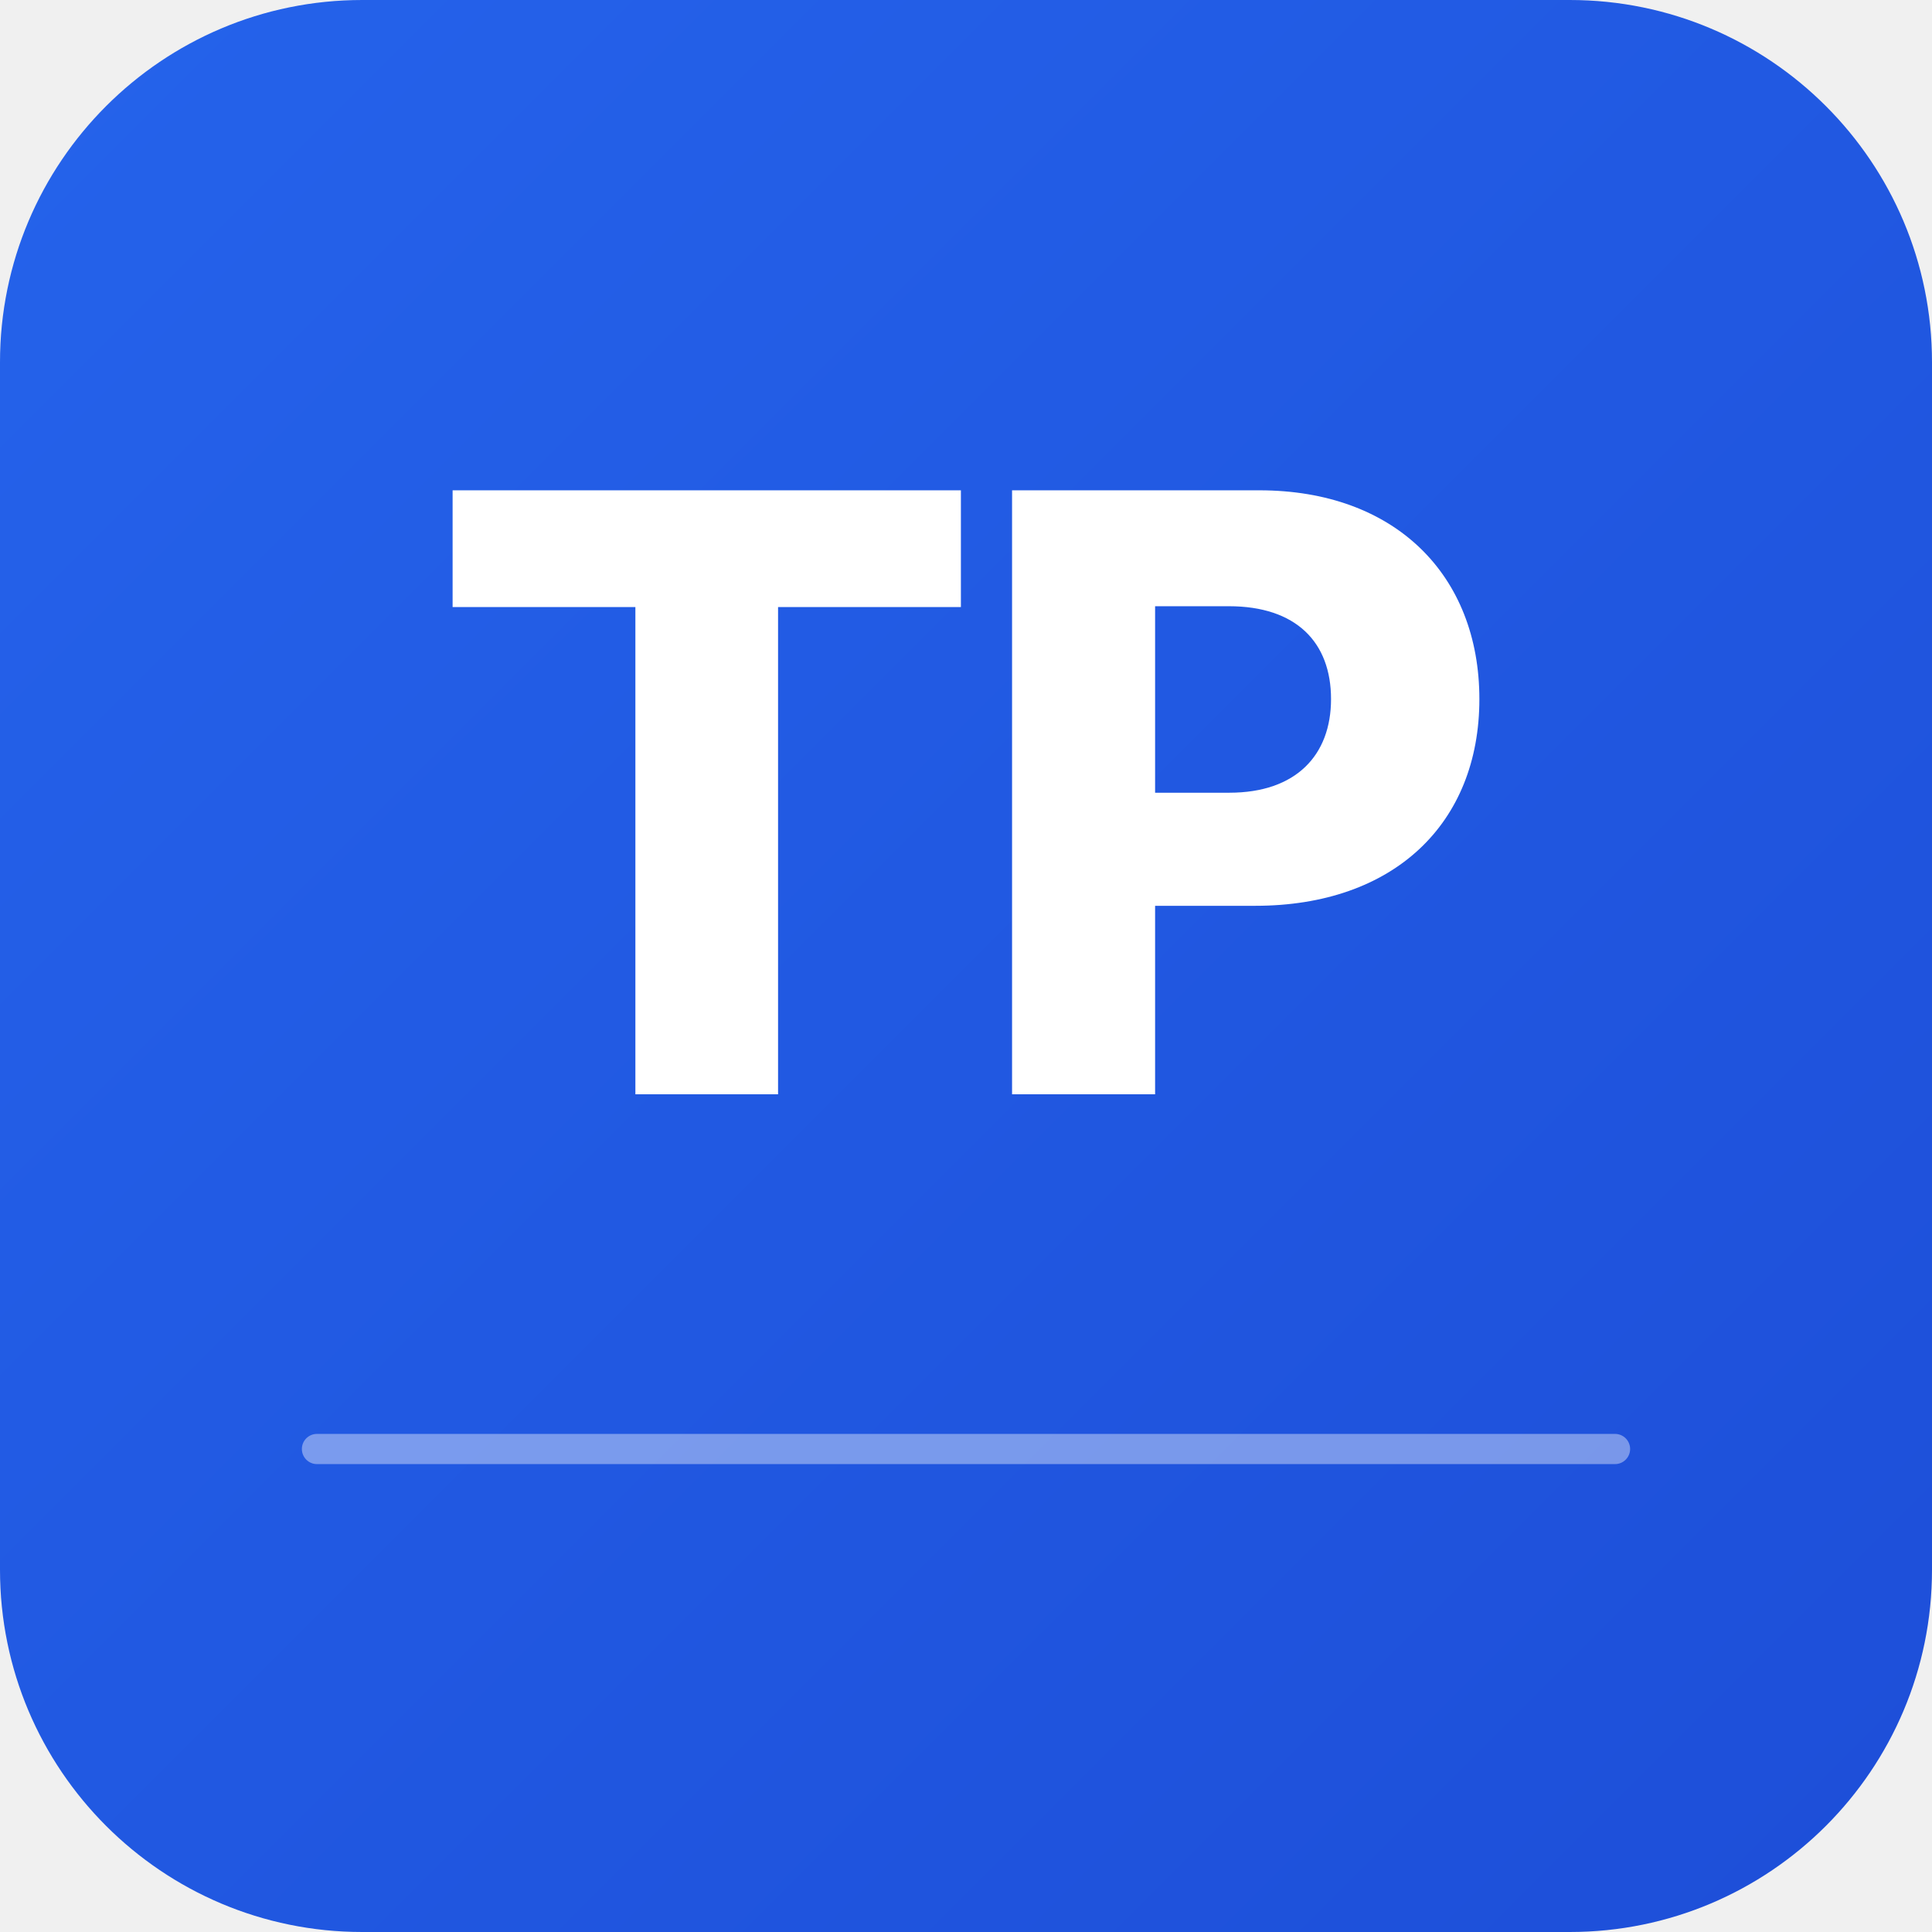
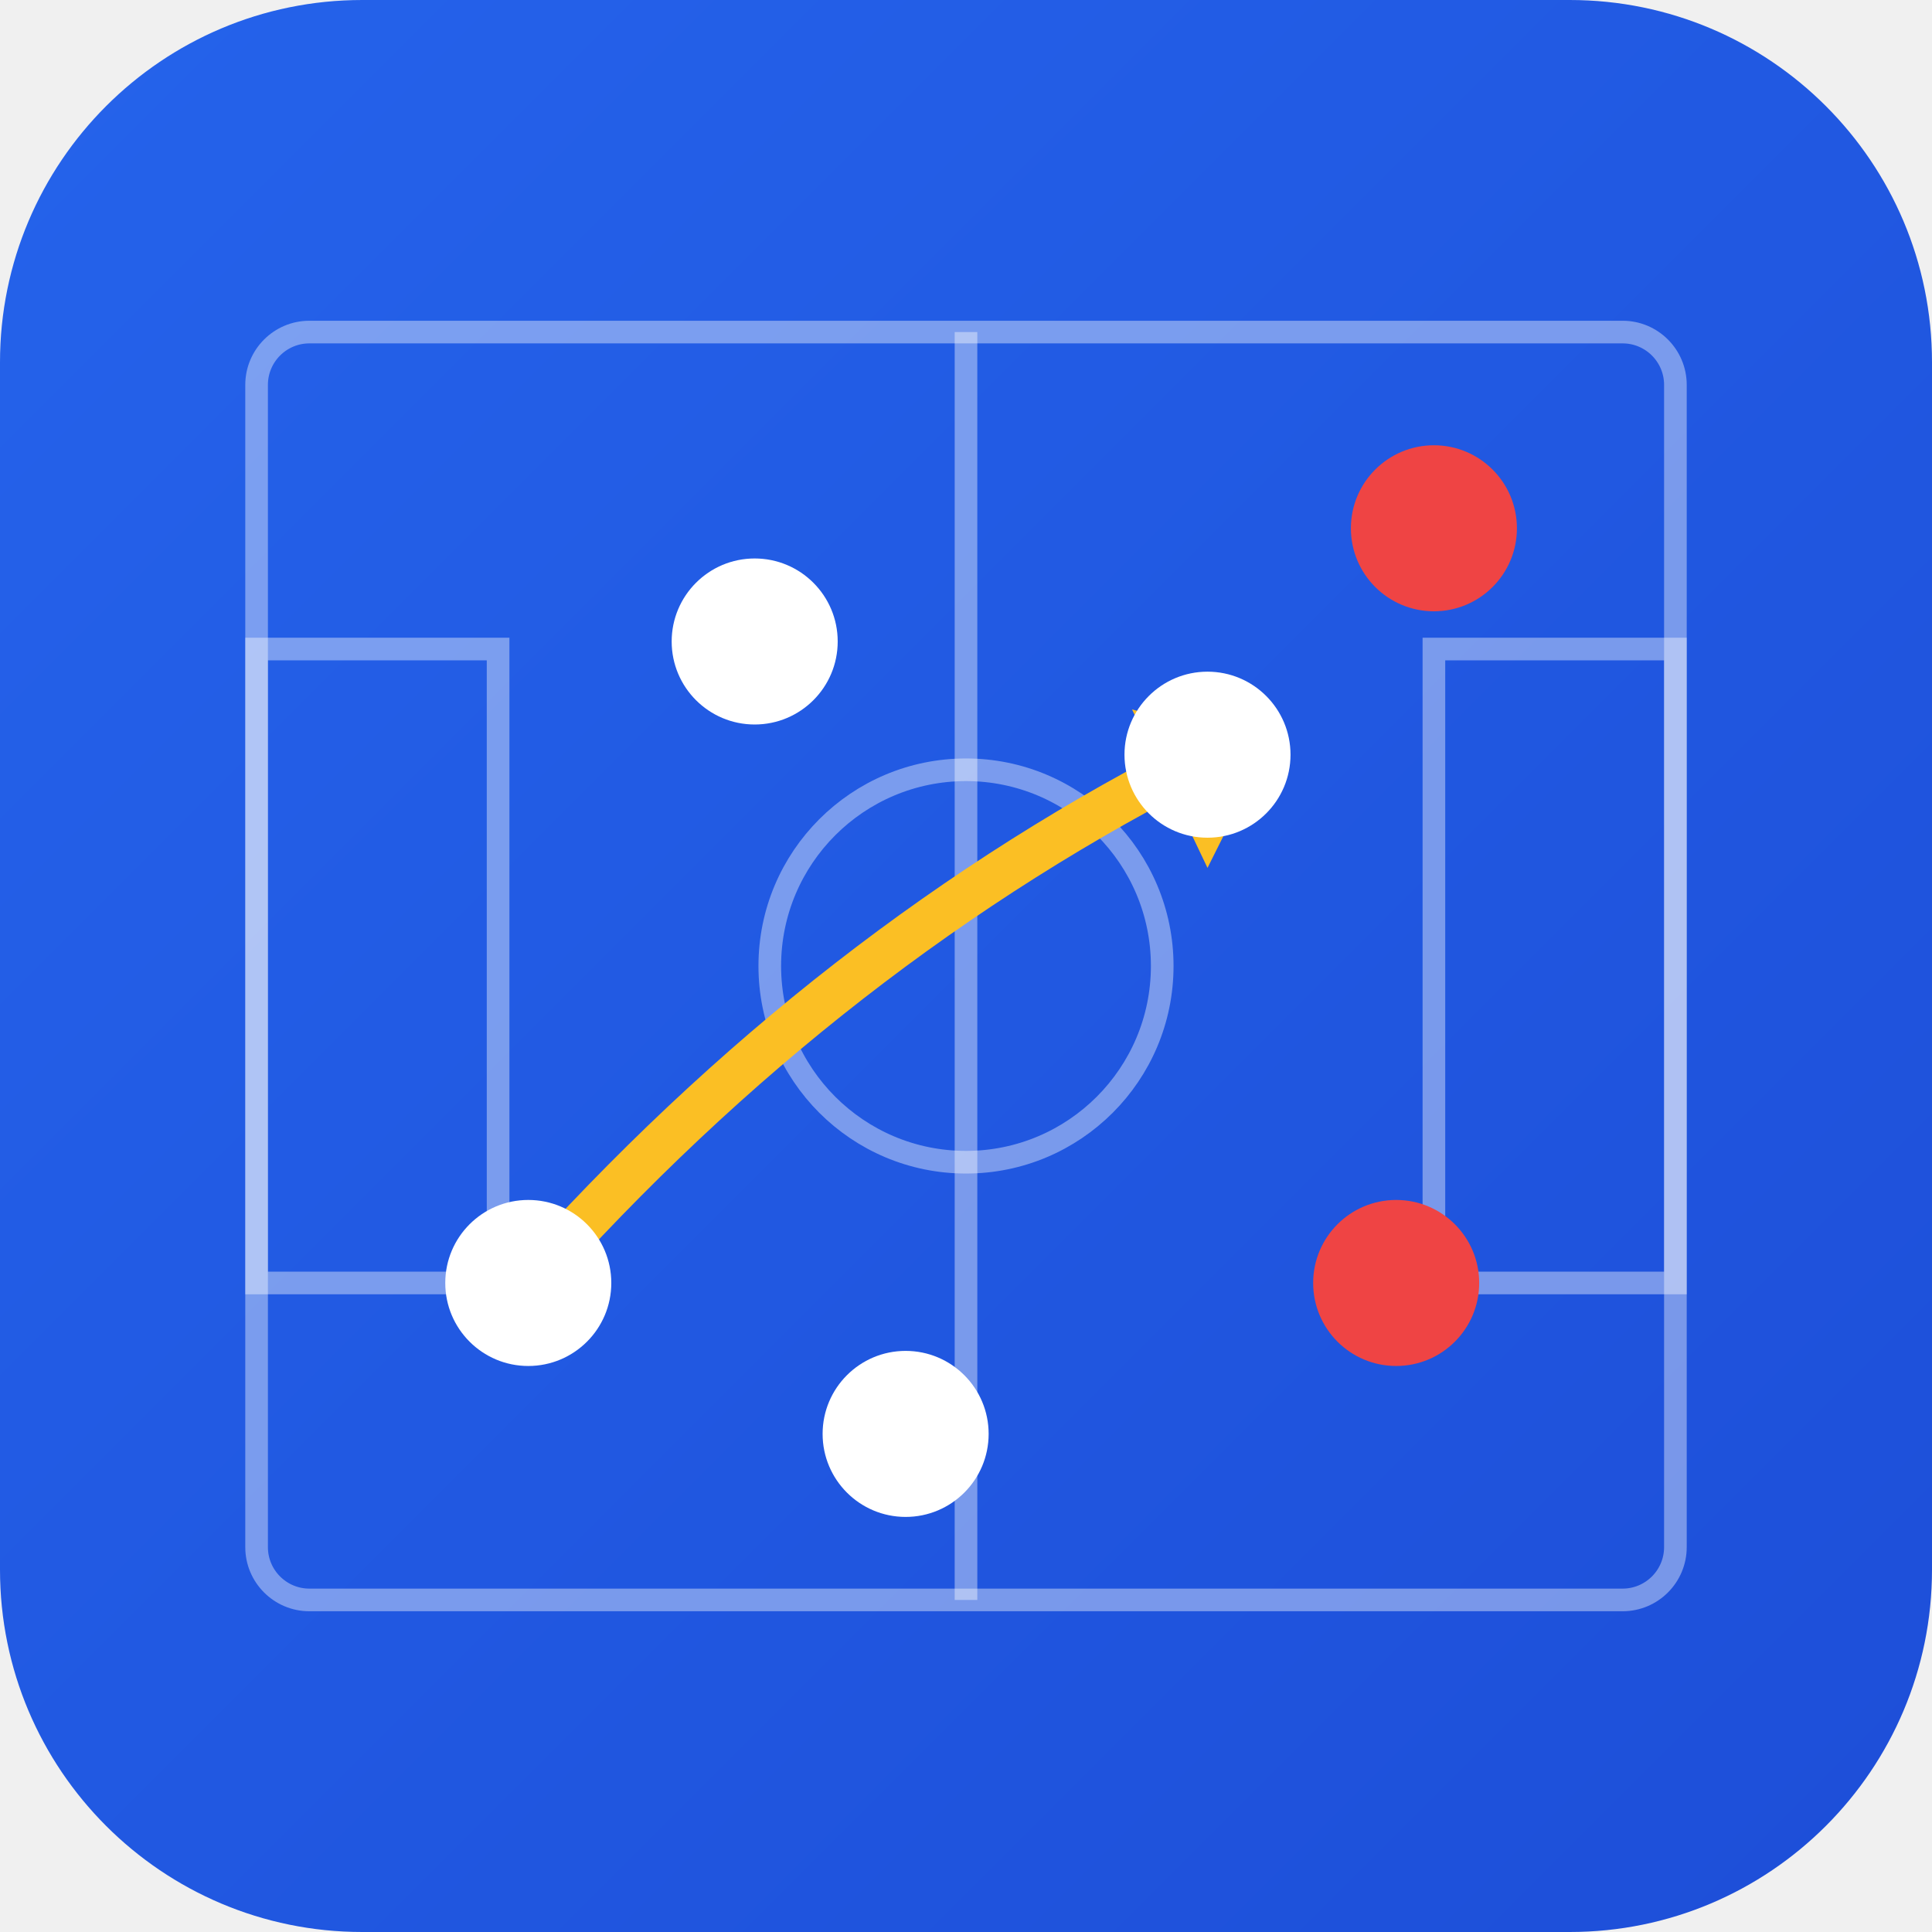
<svg xmlns="http://www.w3.org/2000/svg" width="512" height="512" viewBox="0 0 512 512">
  <defs>
    <linearGradient id="bg" x1="0" y1="0" x2="1" y2="1">
      <stop offset="0%" stop-color="#2563eb" />
      <stop offset="100%" stop-color="#1d4ed8" />
    </linearGradient>
  </defs>
  <rect width="512" height="512" fill="url(#bg)" rx="96" />
-   <text x="256" y="290" text-anchor="middle" font-family="system-ui, -apple-system, sans-serif" font-weight="800" font-size="220" fill="white" letter-spacing="-6">TP</text>
-   <rect x="80" y="380" width="352" height="8" fill="rgba(255,255,255,0.4)" rx="4" />
+   <g stroke="rgba(255,255,255,0.4)" stroke-width="6" fill="none">
+     <rect x="68" y="88" width="376" height="336" rx="14" />
+     <line x1="256" y1="88" x2="256" y2="424" />
+     <circle cx="256" cy="256" r="52" />
+     <rect x="68" y="172" width="64" height="168" />
+     <rect x="380" y="172" width="64" height="168" />
+   </g>
+   <path d="M 140 340 Q 220 250 320 200" fill="none" stroke="#fbbf24" stroke-width="12" stroke-linecap="round" stroke-dasharray="0" />
+   <path d="M 300 188 L 336 198 L 320 230 Z" fill="#fbbf24" />
+   <circle cx="140" cy="340" r="22" fill="#ffffff" />
+   <circle cx="200" cy="170" r="22" fill="#ffffff" />
+   <circle cx="240" cy="380" r="22" fill="#ffffff" />
+   <circle cx="320" cy="200" r="22" fill="#ffffff" />
+   <circle cx="380" cy="140" r="22" fill="#ef4444" />
+   <circle cx="370" cy="340" r="22" fill="#ef4444" />
</svg>
